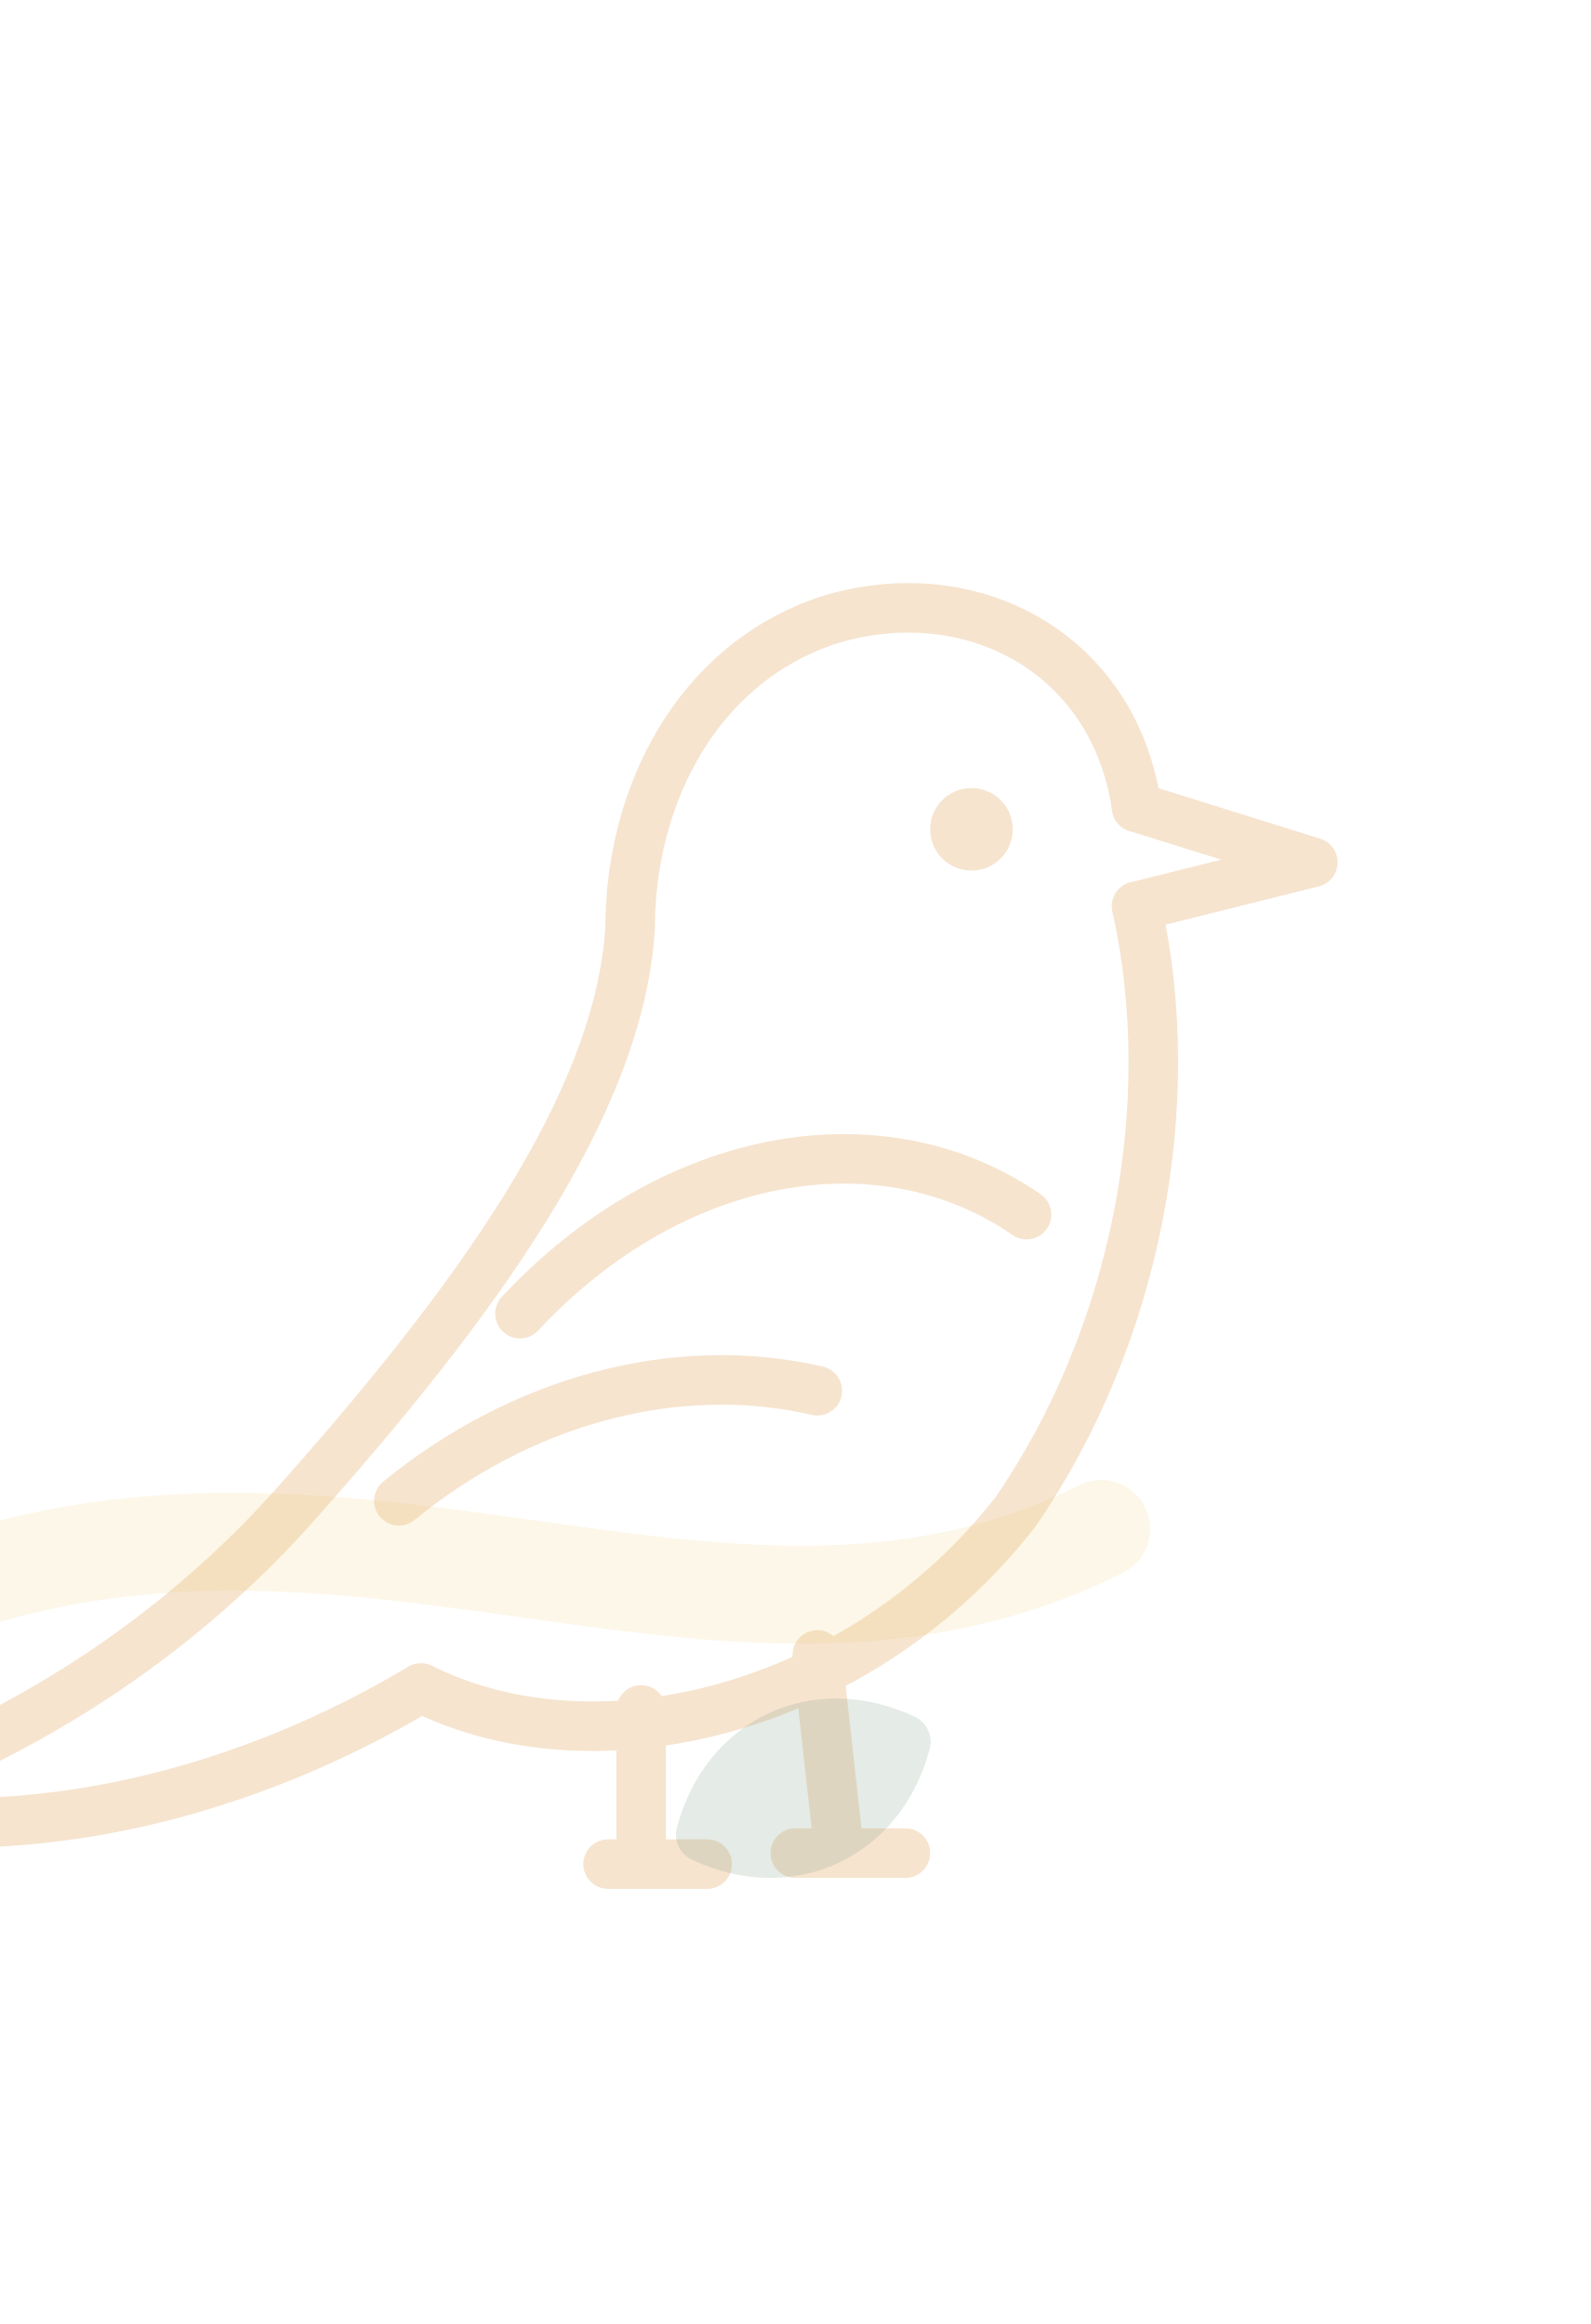
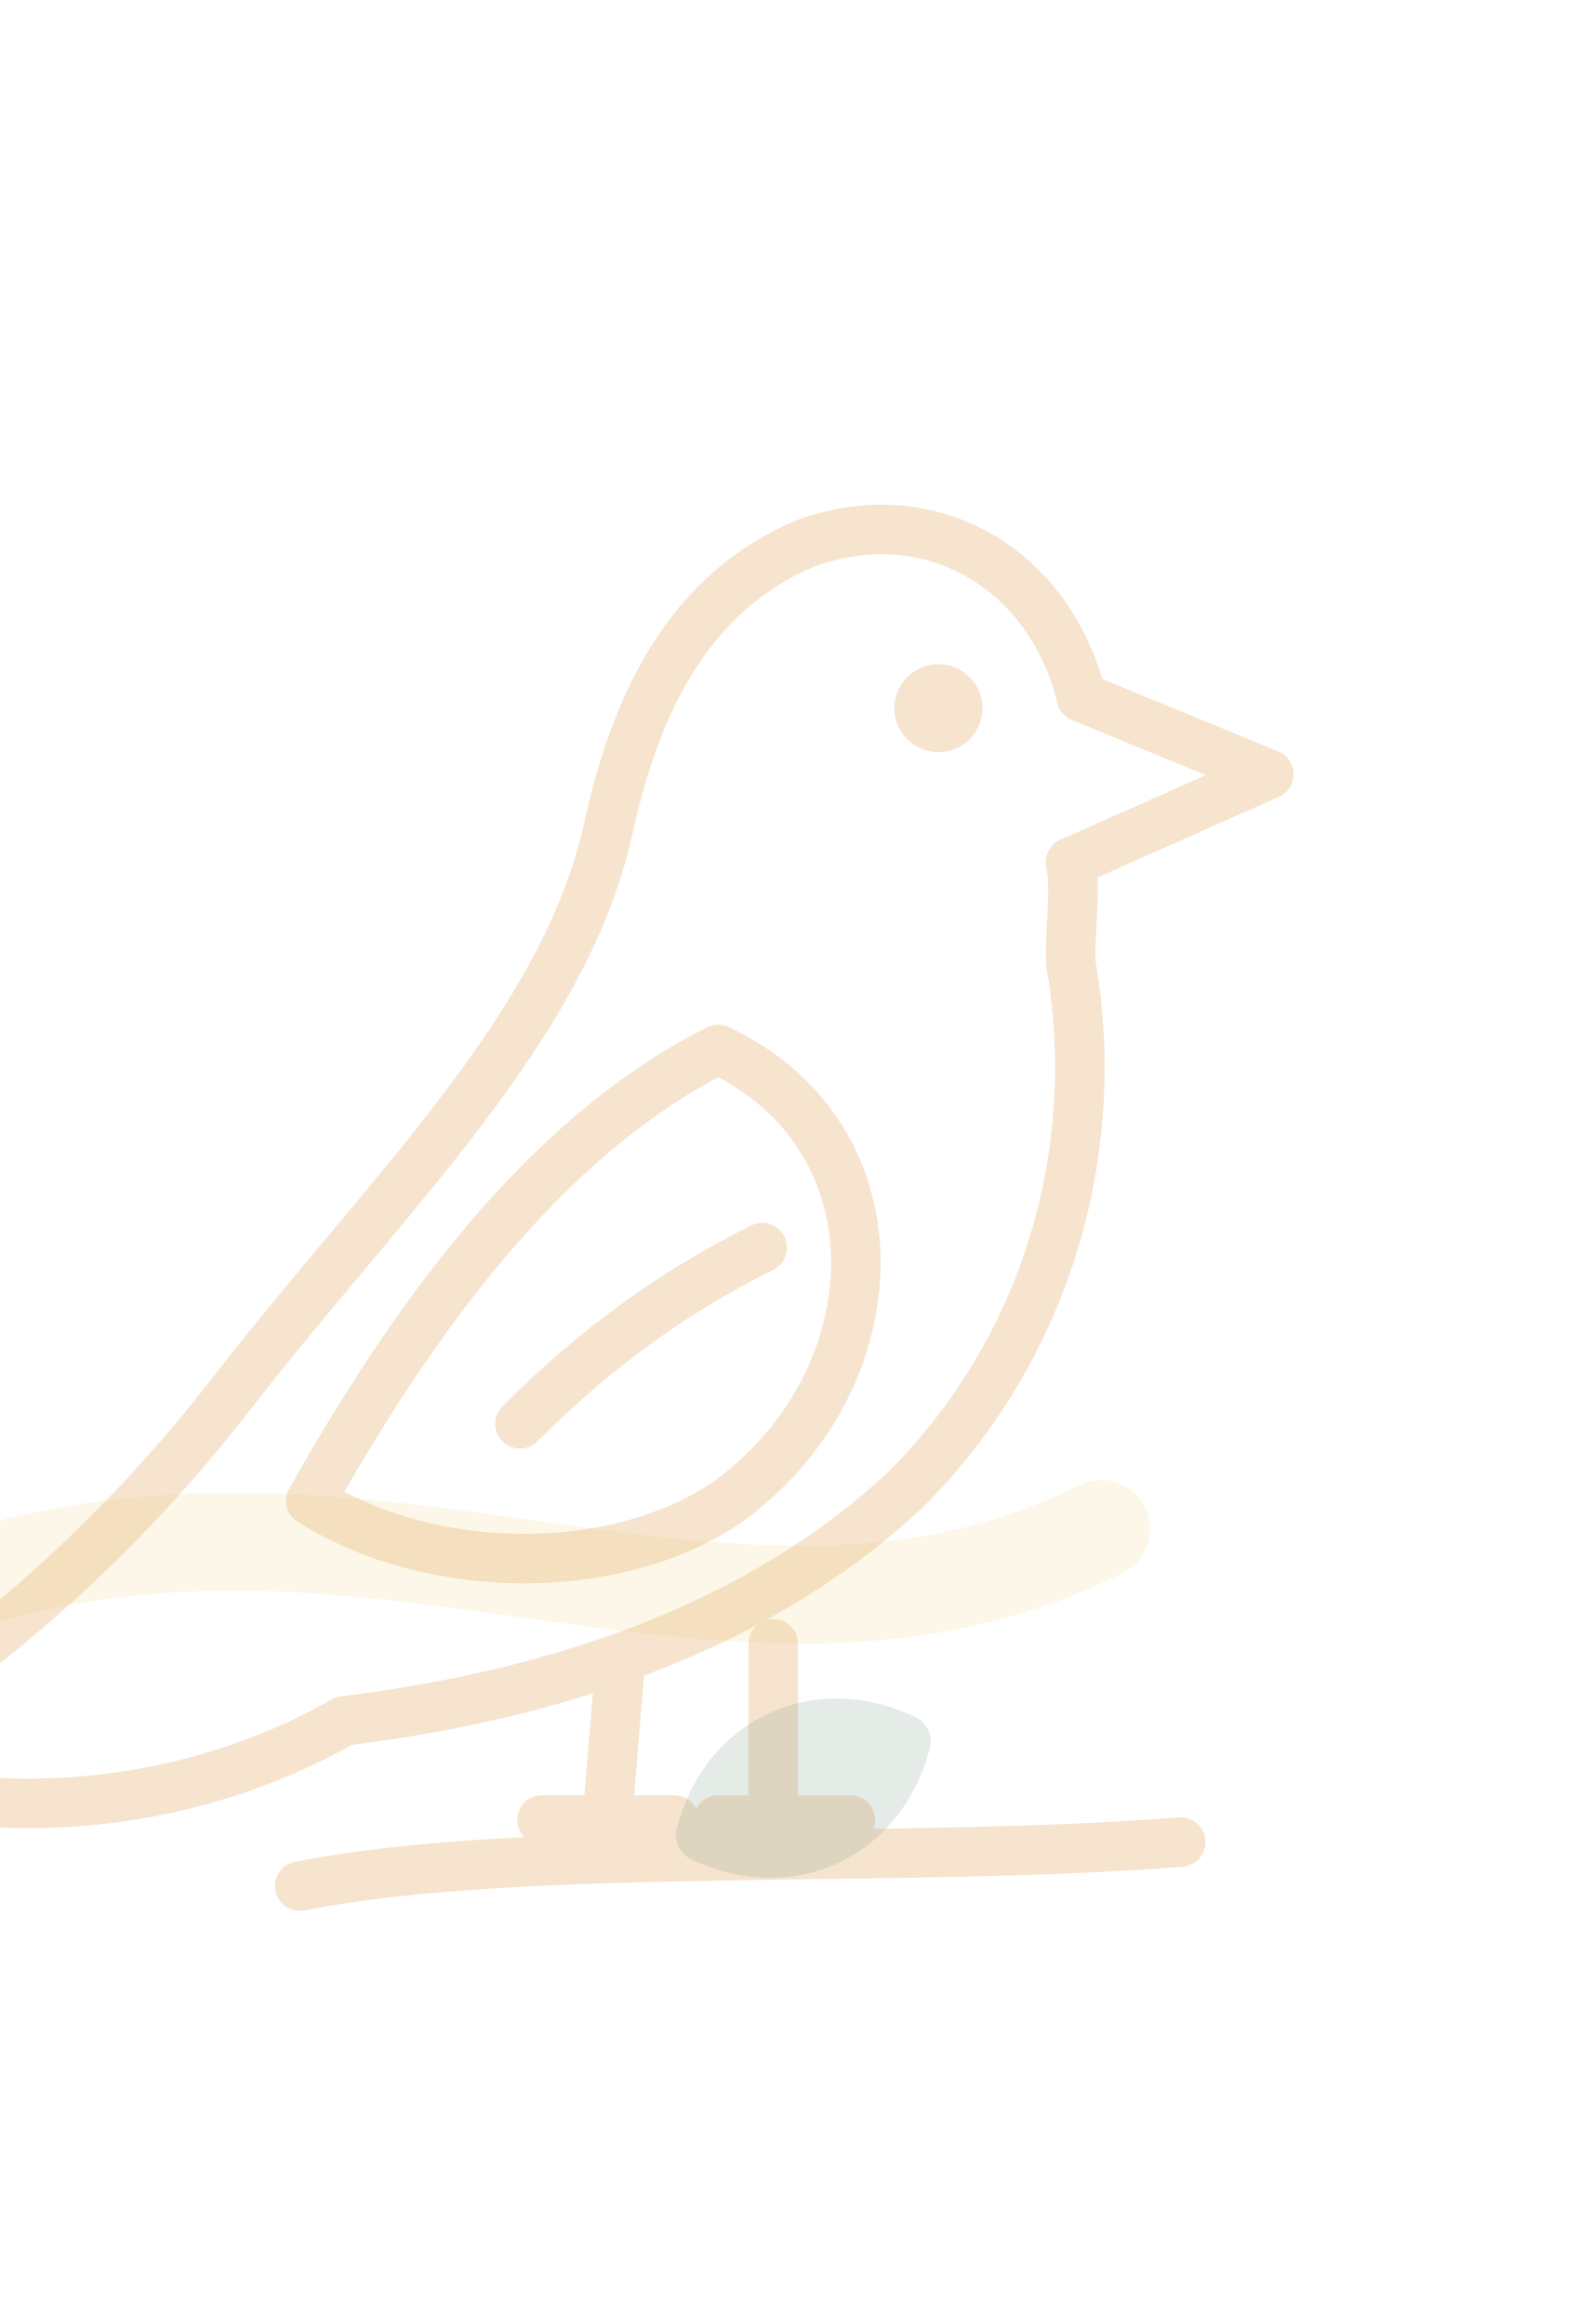
<svg xmlns="http://www.w3.org/2000/svg" viewBox="0 0 520 760" fill="none" stroke-width="9" stroke-linecap="round" stroke-linejoin="round">
  <g opacity="0.28">
    <g transform="translate(-100 120) scale(1.8 1.8)" stroke="#DE9F52">
-       <path d="M262 80C258 52 232 38 206 46C182 54 170 78 170 102C168 134 142 170 108 208C88 230 60 250 22 262C62 270 102 258 132 240C164 256 212 244 240 208C262 176 270 134 262 98" />
-       <path d="M262 80L294 90L262 98" />
-       <path d="M150 172C178 142 216 136 242 154" />
-       <path d="M128 206C150 188 178 180 204 186" />
-       <path d="M232 84m-3 0a3 3 0 1 0 6 0a3 3 0 1 0 -6 0" fill="#DE9F52" />
-       <path d="M172 244L172 272M204 234L208 270M166 272L184 272M200 270L220 270" />
+       <path d="M252 60C246 36 224 24 202 32C178 42 170 66 166 84C158 120 126 150 98 186C78 212 52 236 20 254C54 266 90 262 118 246C150 242 190 232 220 204C246 178 256 142 250 108C250 100 251 95 250 90" />
+       <path d="M252 60L286 74L250 90" />
+       <path d="M226 62m-3.5 0a3.5 3.5 0 1 0 7 0a3.5 3.5 0 1 0 -7 0" fill="#DE9F52" />
+       <path d="M186 124C220 140 218 184 188 206C168 220 134 220 112 206C130 174 154 140 186 124" />
+       <path d="M150 192C164 178 178 168 194 160" />
+       <path d="M168 238L166 262M196 232L196 262M154 264L178 264M186 264L210 264" />
+       <path d="M110 276C150 268 220 272 270 268" />
    </g>
  </g>
  <path d="M-20 520C120 470 240 560 360 500" stroke="#E8C25A" stroke-width="32" opacity="0.14" />
  <g opacity="0.2">
    <path transform="translate(230 600) rotate(-25) scale(2.0)" d="M0 0C10-12 26-12 36 0C26 12 10 12 0 0M0 0L36 0" stroke="#7C9A84" />
  </g>
</svg>
